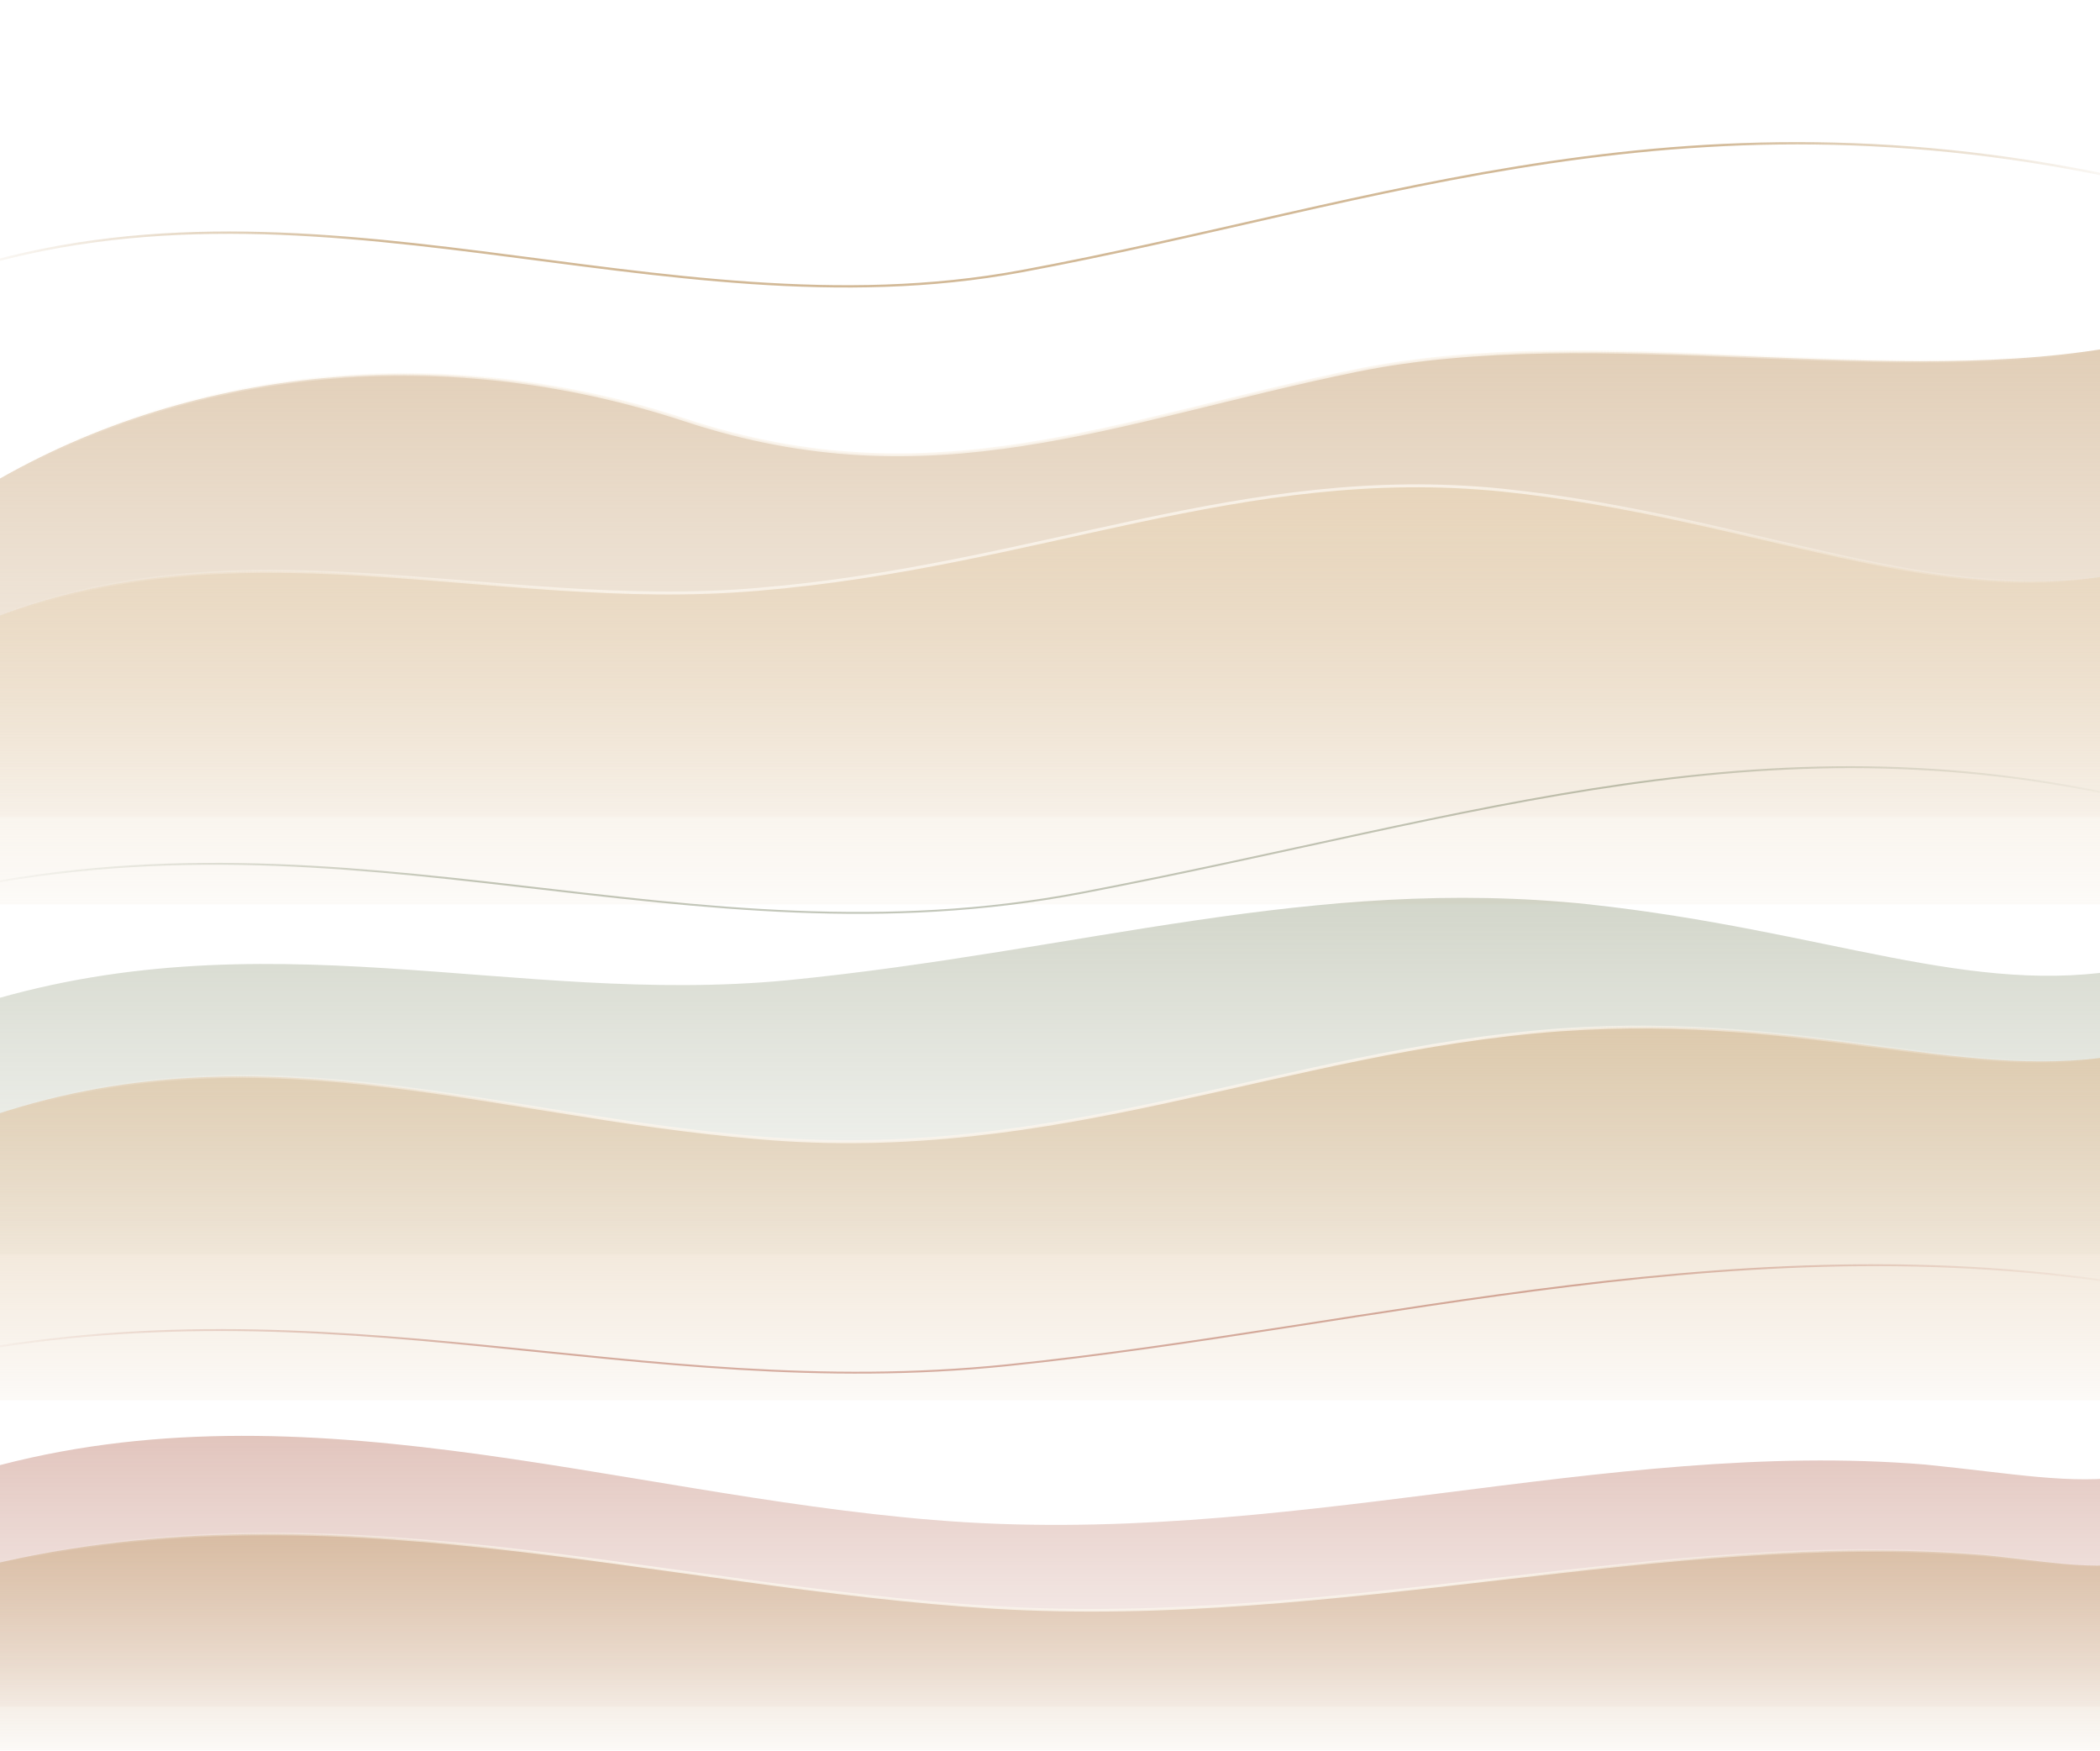
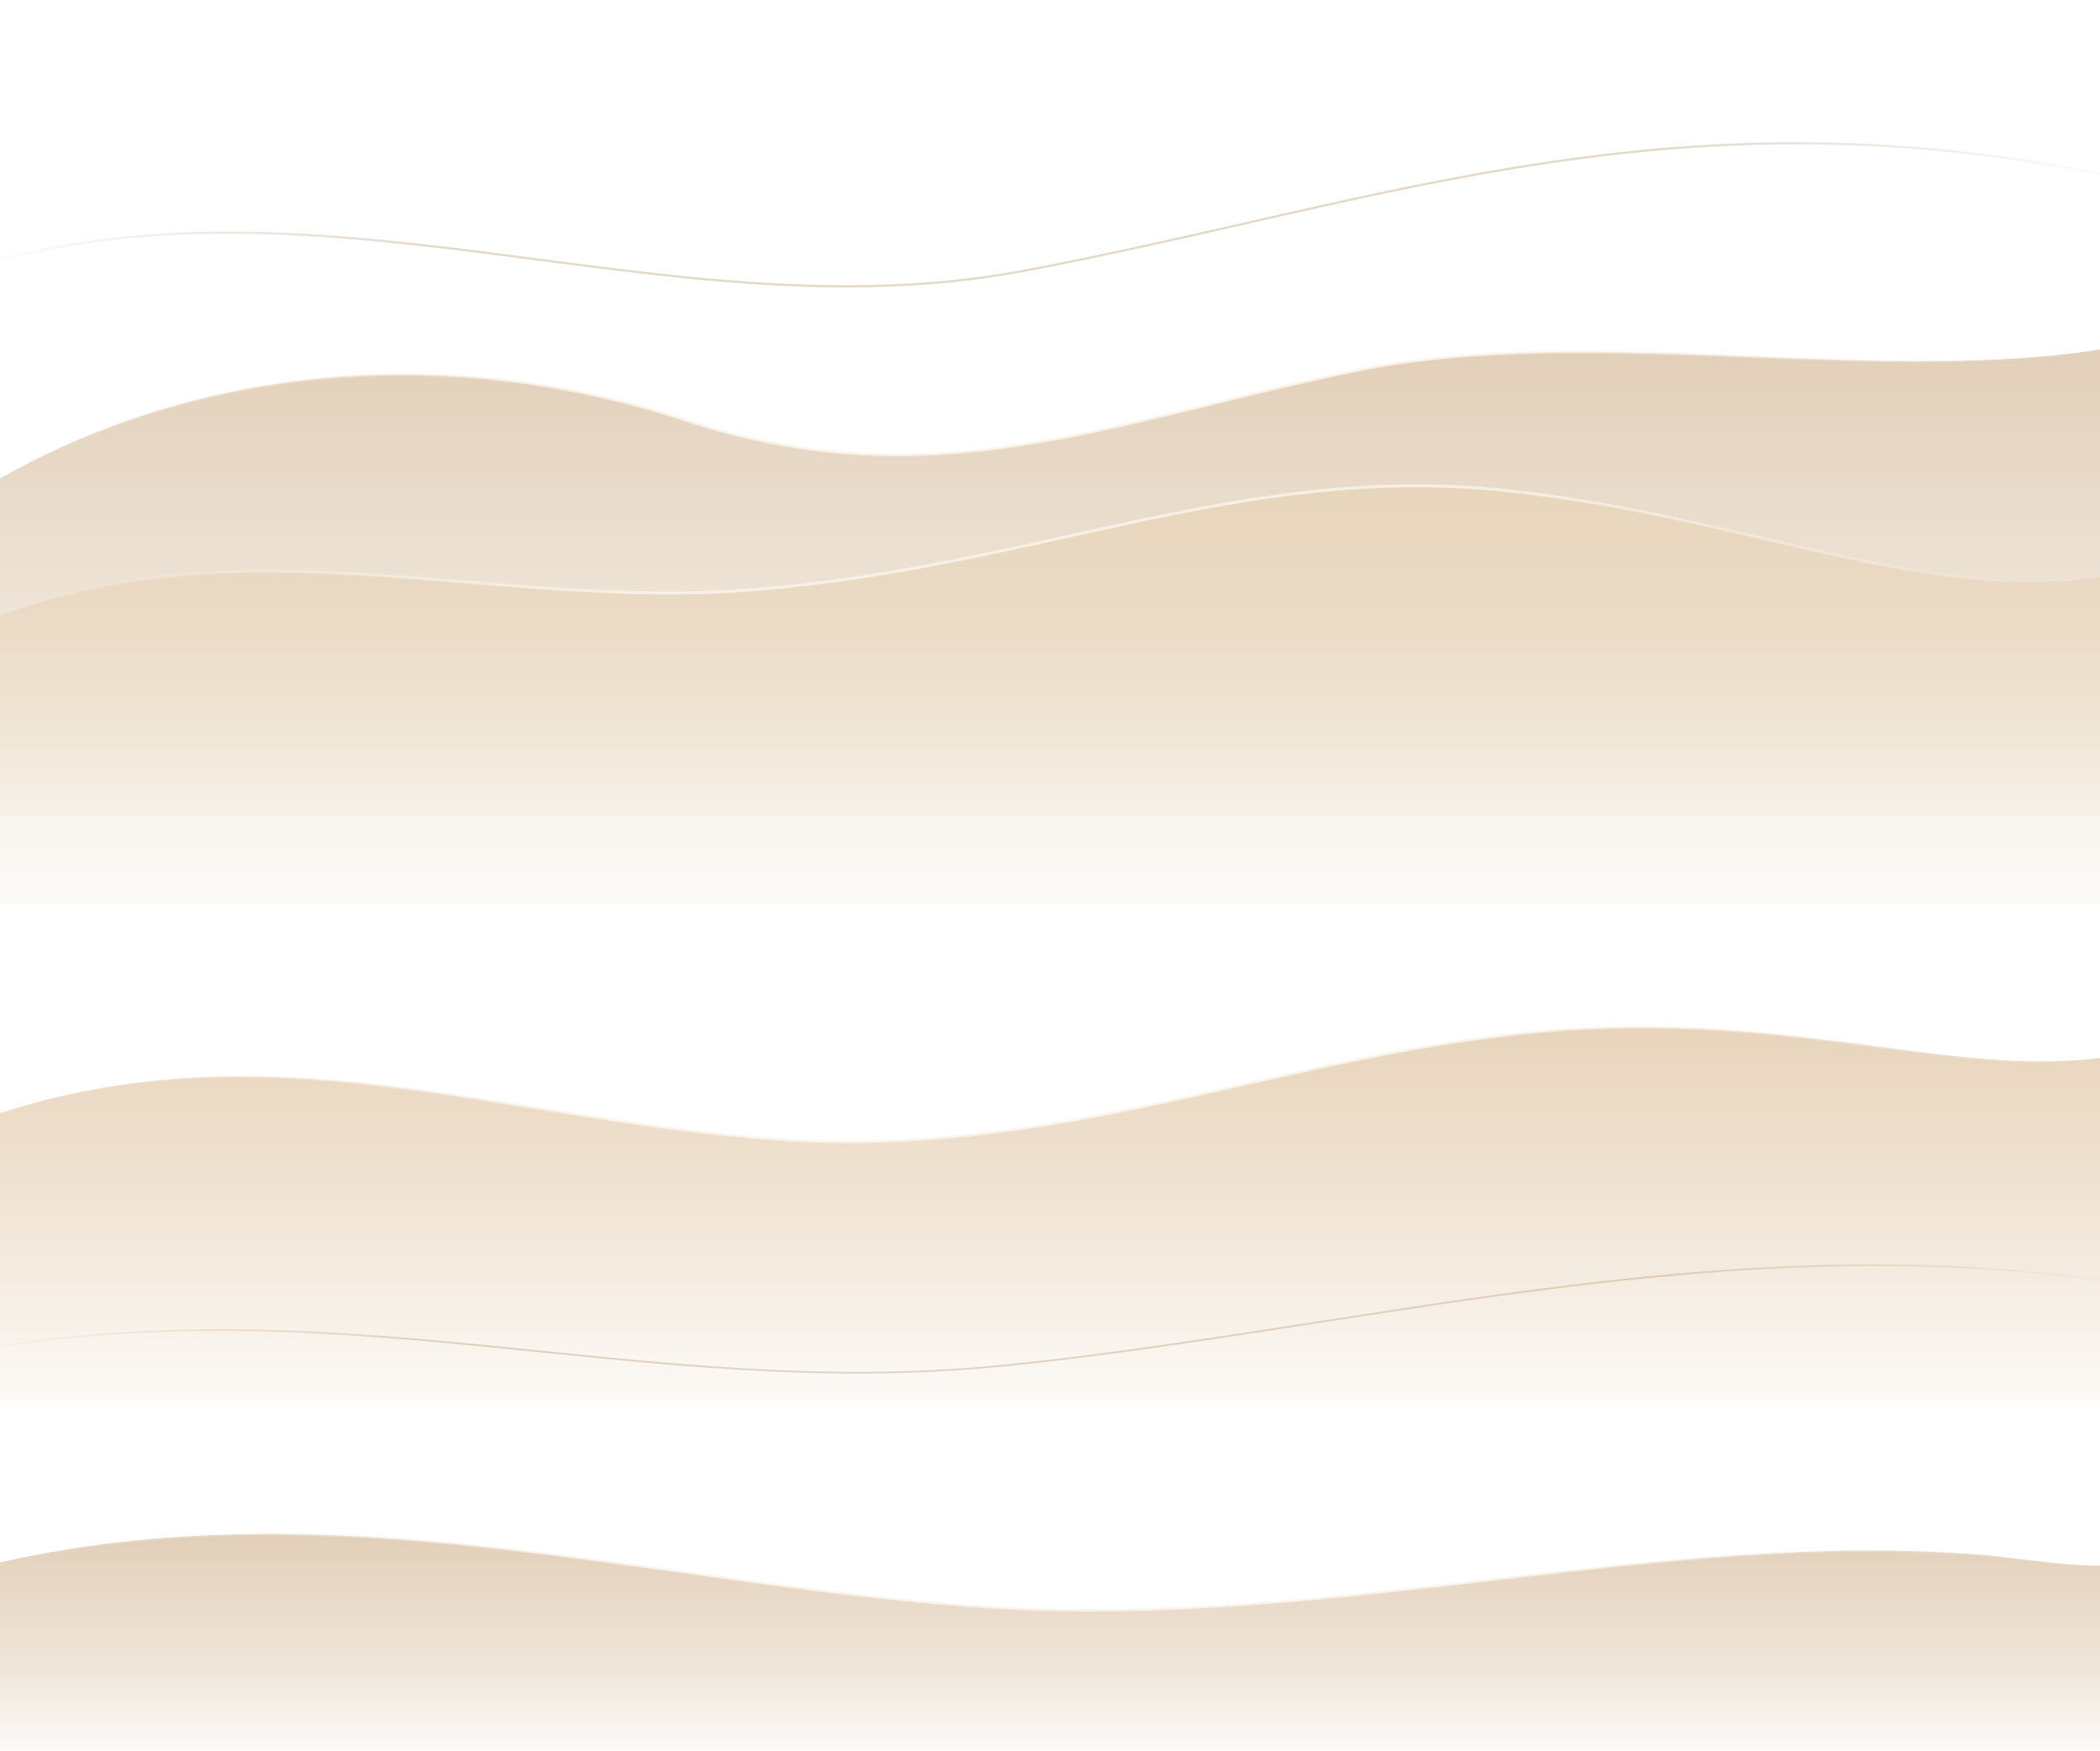
<svg xmlns="http://www.w3.org/2000/svg" viewBox="0 0 1440 1200" preserveAspectRatio="none" aria-hidden="true">
  <defs>
    <linearGradient id="lomo-claro" x1="0" y1="0" x2="0" y2="1">
      <stop offset="0" stop-color="#E7D3B6" stop-opacity="0.7" />
      <stop offset="0.55" stop-color="#E7D3B6" stop-opacity="0.38" />
      <stop offset="1" stop-color="#E7D3B6" stop-opacity="0.1" />
    </linearGradient>
    <linearGradient id="lomo-medio" x1="0" y1="0" x2="0" y2="1">
-       <stop offset="0" stop-color="#DCBE98" stop-opacity="0.68" />
+       <stop offset="0" stop-color="#DCBE98" stop-opacity="0.66" />
      <stop offset="0.6" stop-color="#DCBE98" stop-opacity="0.34" />
      <stop offset="1" stop-color="#DCBE98" stop-opacity="0.08" />
    </linearGradient>
-     <linearGradient id="lomo-oscuro" x1="0" y1="0" x2="0" y2="1">
-       <stop offset="0" stop-color="#C9A67C" stop-opacity="0.55" />
+     <linearGradient id="lomo-tostado" x1="0" y1="0" x2="0" y2="1">
+       <stop offset="0" stop-color="#C9A67C" stop-opacity="0.54" />
      <stop offset="0.62" stop-color="#C9A67C" stop-opacity="0.28" />
      <stop offset="1" stop-color="#C9A67C" stop-opacity="0.06" />
    </linearGradient>
-     <linearGradient id="lomo-oliva" x1="0" y1="0" x2="0" y2="1">
-       <stop offset="0" stop-color="#7C8663" stop-opacity="0.34" />
-       <stop offset="1" stop-color="#7C8663" stop-opacity="0.04" />
-     </linearGradient>
-     <linearGradient id="lomo-granate" x1="0" y1="0" x2="0" y2="1">
-       <stop offset="0" stop-color="#9D3C23" stop-opacity="0.3" />
-       <stop offset="1" stop-color="#9D3C23" stop-opacity="0.03" />
-     </linearGradient>
-     <linearGradient id="hilo-oro" x1="0" y1="0" x2="1" y2="0">
-       <stop offset="0" stop-color="#A57430" stop-opacity="0" />
-       <stop offset="0.2" stop-color="#A57430" stop-opacity="0.5" />
-       <stop offset="0.8" stop-color="#A57430" stop-opacity="0.5" />
-       <stop offset="1" stop-color="#A57430" stop-opacity="0" />
-     </linearGradient>
-     <linearGradient id="hilo-oliva" x1="0" y1="0" x2="1" y2="0">
-       <stop offset="0" stop-color="#6F7A5A" stop-opacity="0" />
-       <stop offset="0.24" stop-color="#6F7A5A" stop-opacity="0.42" />
-       <stop offset="0.76" stop-color="#6F7A5A" stop-opacity="0.42" />
-       <stop offset="1" stop-color="#6F7A5A" stop-opacity="0" />
-     </linearGradient>
-     <linearGradient id="hilo-granate" x1="0" y1="0" x2="1" y2="0">
-       <stop offset="0" stop-color="#9D3C23" stop-opacity="0" />
-       <stop offset="0.26" stop-color="#9D3C23" stop-opacity="0.4" />
-       <stop offset="0.74" stop-color="#9D3C23" stop-opacity="0.4" />
-       <stop offset="1" stop-color="#9D3C23" stop-opacity="0" />
+     <linearGradient id="hilo-tierra" x1="0" y1="0" x2="1" y2="0">
+       <stop offset="0" stop-color="#B08E63" stop-opacity="0" />
+       <stop offset="0.22" stop-color="#B08E63" stop-opacity="0.34" />
+       <stop offset="0.78" stop-color="#B08E63" stop-opacity="0.34" />
+       <stop offset="1" stop-color="#B08E63" stop-opacity="0" />
    </linearGradient>
    <linearGradient id="cresta" x1="0" y1="0" x2="1" y2="0">
      <stop offset="0" stop-color="#FBF5EC" stop-opacity="0" />
-       <stop offset="0.3" stop-color="#FBF5EC" stop-opacity="0.85" />
-       <stop offset="0.7" stop-color="#FBF5EC" stop-opacity="0.85" />
+       <stop offset="0.3" stop-color="#FBF5EC" stop-opacity="0.8" />
+       <stop offset="0.7" stop-color="#FBF5EC" stop-opacity="0.8" />
      <stop offset="1" stop-color="#FBF5EC" stop-opacity="0" />
    </linearGradient>
  </defs>
-   <path fill="url(#lomo-oscuro)" d="M-20 340C120 252 300 232 470 288C640 344 764 288 930 254C1096 220 1300 268 1460 236V560H-20Z" />
+   <path fill="url(#lomo-tostado)" d="M-20 340C120 252 300 232 470 288C640 344 764 288 930 254C1096 220 1300 268 1460 236V560H-20Z" />
  <path fill="none" stroke="url(#cresta)" stroke-width="2" d="M-20 340C120 252 300 232 470 288C640 344 764 288 930 254C1096 220 1300 268 1460 236" />
  <path fill="url(#lomo-claro)" d="M-20 430C160 352 336 420 520 404C712 388 852 318 1030 336C1204 354 1330 420 1460 392V620H-20Z" />
  <path fill="none" stroke="url(#cresta)" stroke-width="2" d="M-20 430C160 352 336 420 520 404C712 388 852 318 1030 336C1204 354 1330 420 1460 392" />
-   <path fill="url(#lomo-oliva)" d="M-20 690C180 626 352 690 540 672C742 652 900 600 1090 620C1254 638 1352 684 1460 664V860H-20Z" />
  <path fill="url(#lomo-medio)" d="M-20 770C170 700 330 764 520 780C726 798 880 720 1070 706C1244 694 1352 744 1460 722V960H-20Z" />
  <path fill="none" stroke="url(#cresta)" stroke-width="2" d="M-20 770C170 700 330 764 520 780C726 798 880 720 1070 706C1244 694 1352 744 1460 722" />
-   <path fill="url(#lomo-granate)" d="M-20 1010C200 944 420 1024 640 1042C880 1062 1100 986 1320 1004C1380 1010 1420 1018 1460 1012V1170H-20Z" />
-   <path fill="url(#lomo-oscuro)" d="M-20 1076C220 1014 452 1088 682 1102C918 1116 1140 1048 1360 1066C1400 1070 1430 1076 1460 1072V1200H-20Z" />
+   <path fill="url(#lomo-tostado)" d="M-20 1076C220 1014 452 1088 682 1102C918 1116 1140 1048 1360 1066C1400 1070 1430 1076 1460 1072V1200H-20Z" />
  <path fill="none" stroke="url(#cresta)" stroke-width="1.8" d="M-20 1076C220 1014 452 1088 682 1102C918 1116 1140 1048 1360 1066C1400 1070 1430 1076 1460 1072" />
-   <path fill="none" stroke="url(#hilo-oro)" stroke-width="1.6" d="M-40 190C210 104 452 232 700 186C948 140 1160 52 1480 128" />
-   <path fill="none" stroke="url(#hilo-oliva)" stroke-width="1.3" d="M-40 612C246 548 470 664 742 612C1014 560 1216 486 1480 552" />
-   <path fill="none" stroke="url(#hilo-granate)" stroke-width="1.3" d="M-40 930C230 876 436 962 690 936C944 910 1204 834 1480 884" />
+   <path fill="none" stroke="url(#hilo-tierra)" stroke-width="1.5" d="M-40 190C210 104 452 232 700 186C948 140 1160 52 1480 128" />
+   <path fill="none" stroke="url(#hilo-tierra)" stroke-width="1.2" d="M-40 930C230 876 436 962 690 936C944 910 1204 834 1480 884" />
</svg>
